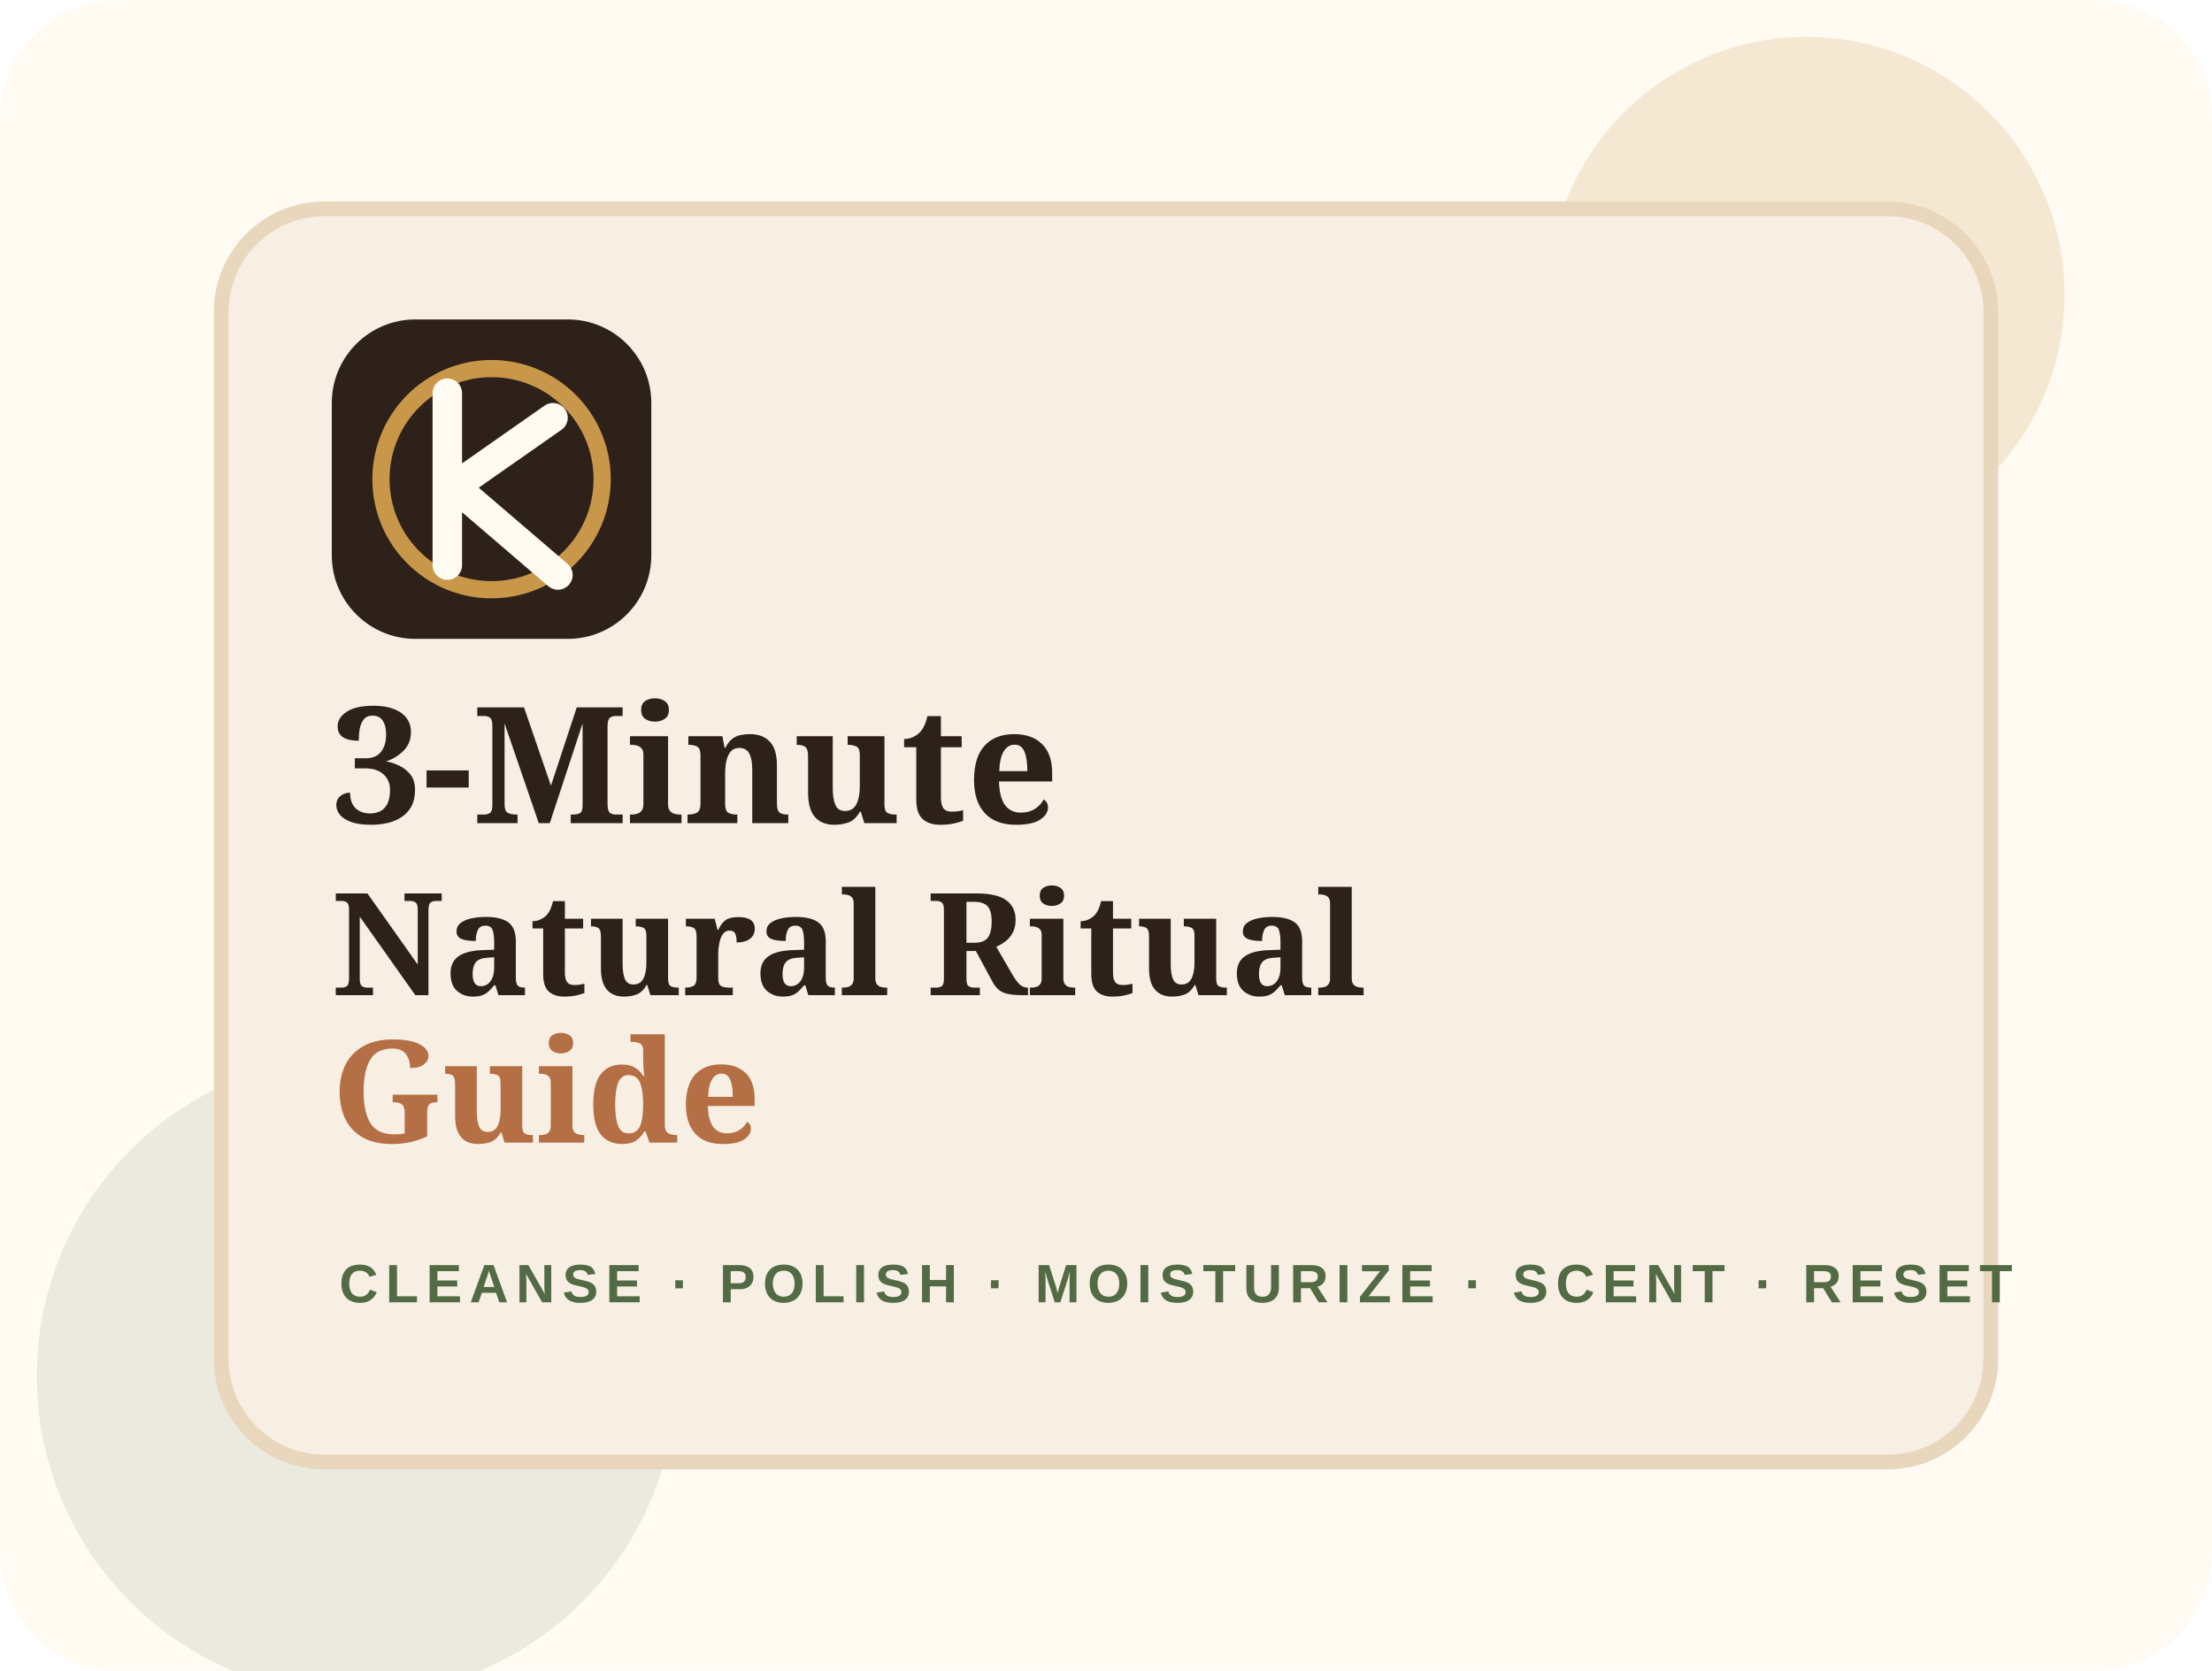
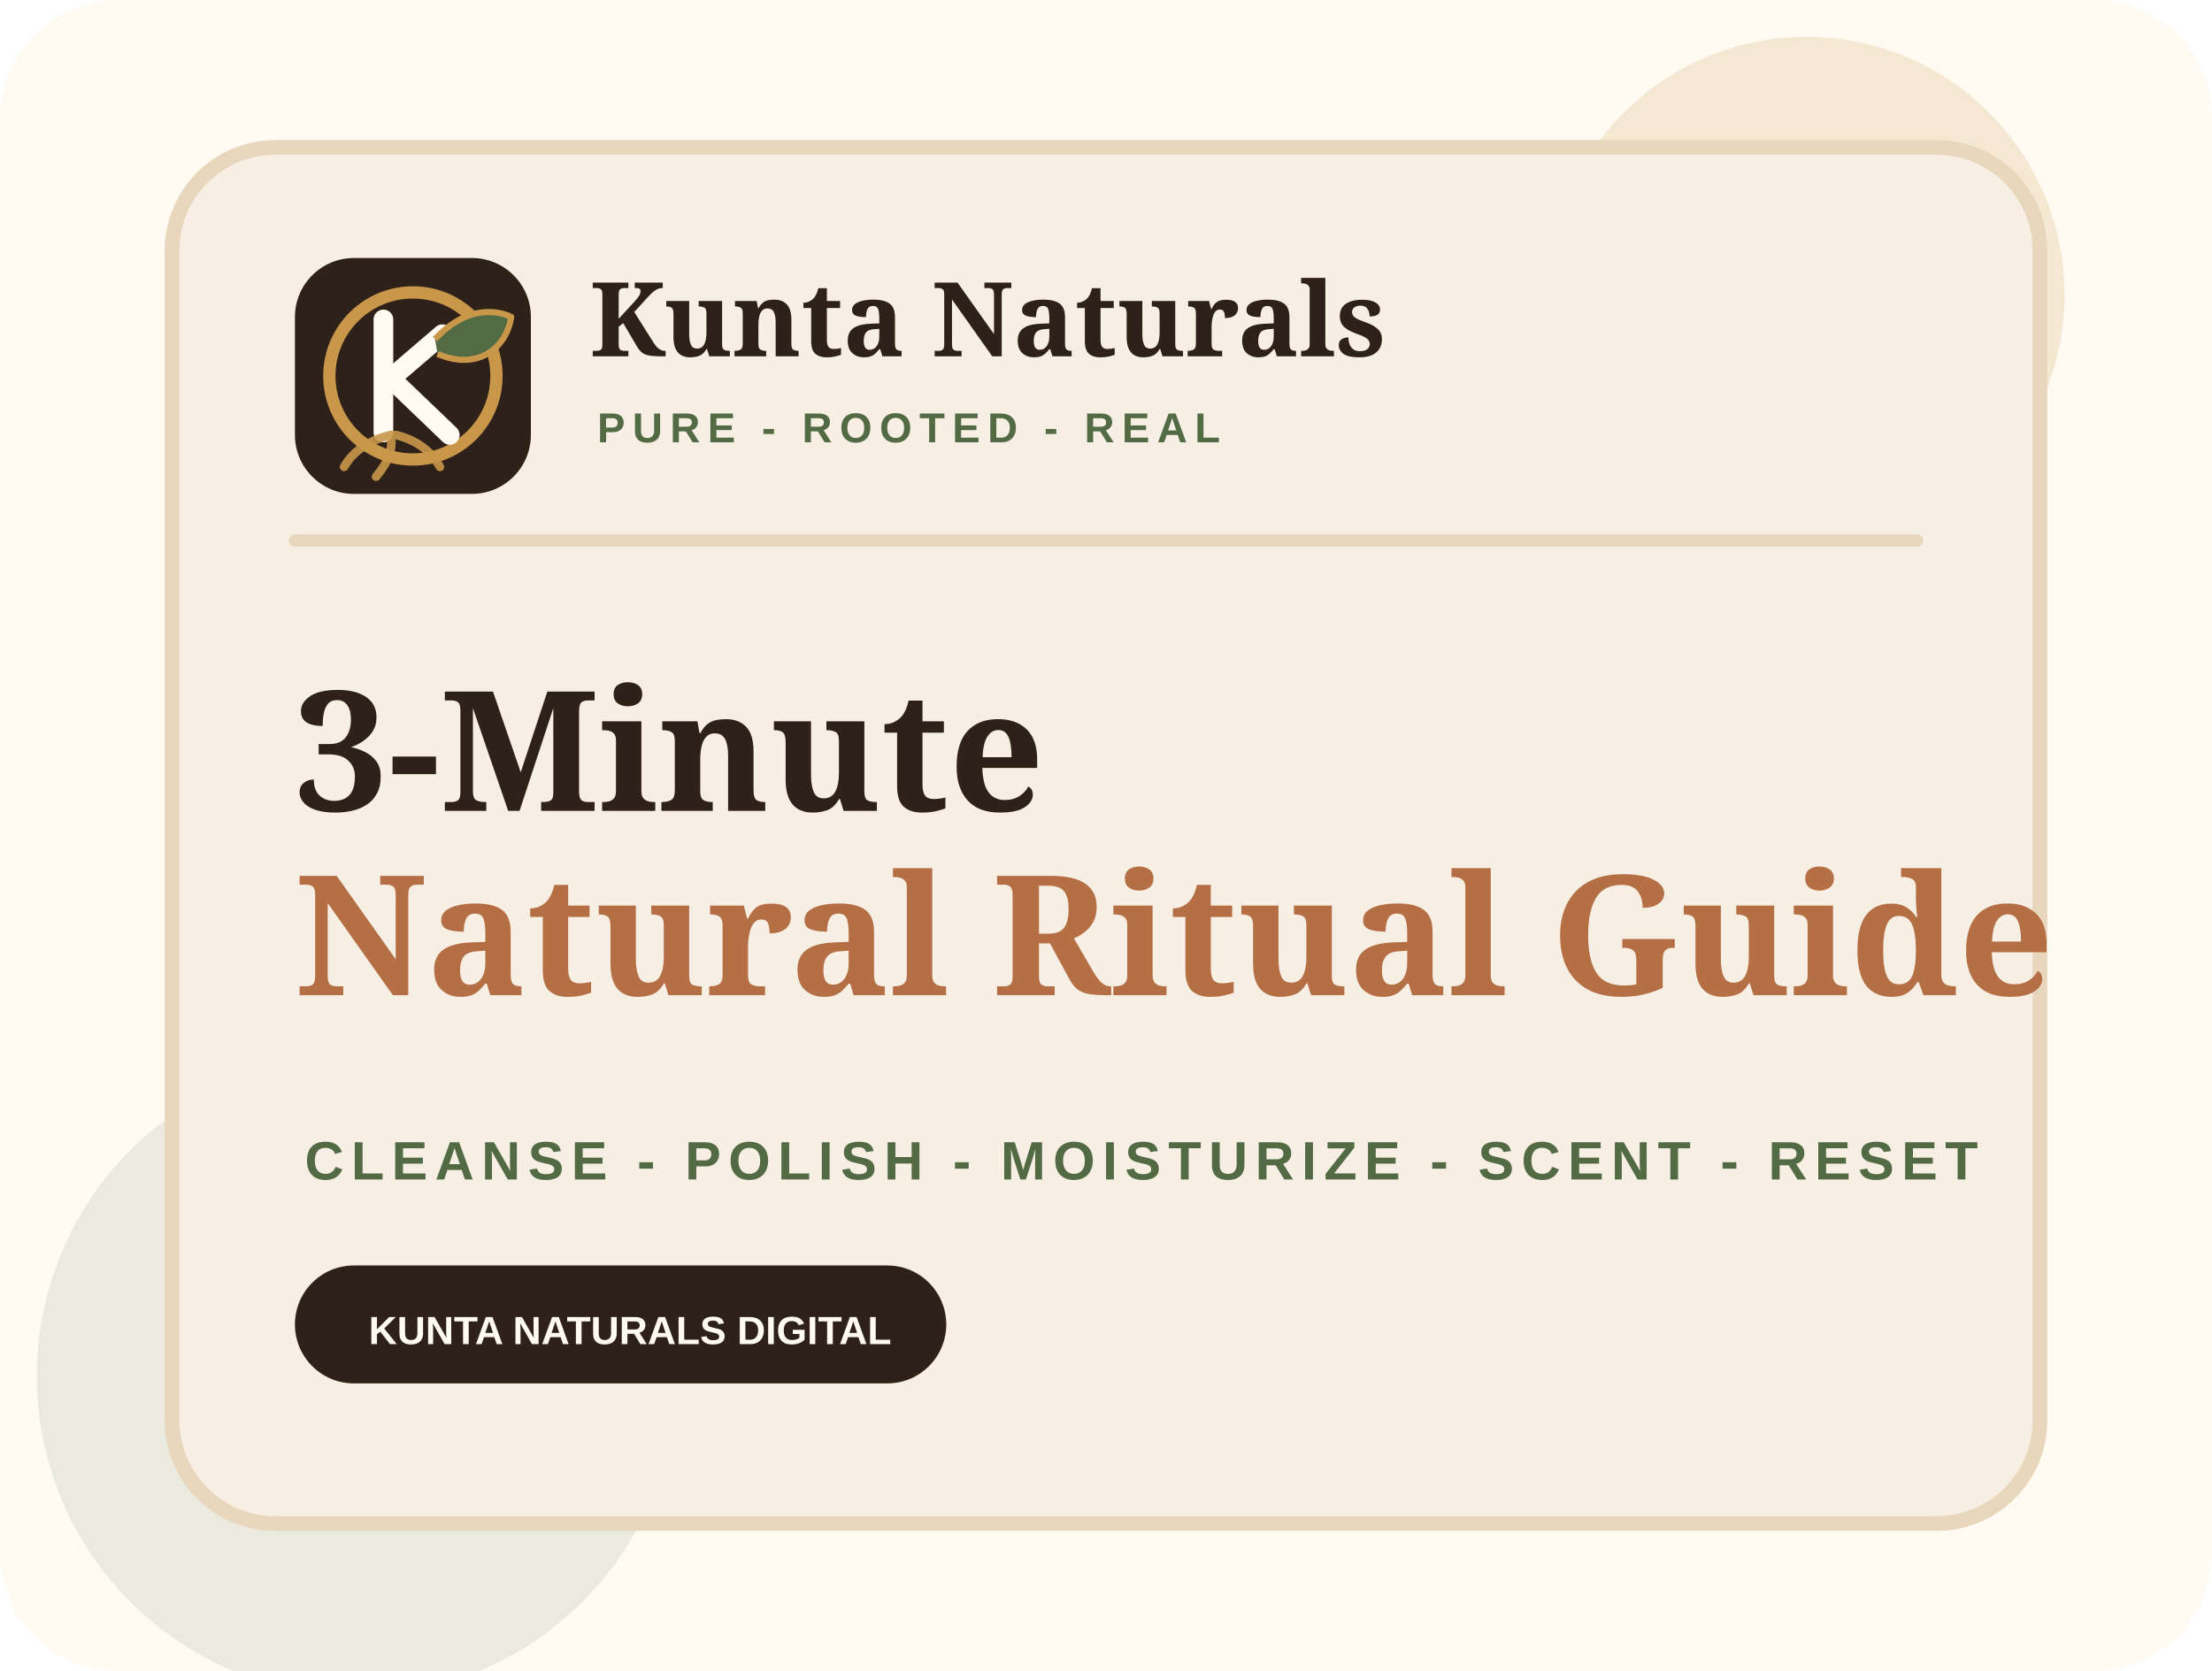
- <svg xmlns="http://www.w3.org/2000/svg" viewBox="0 0 900 680">
+ <svg xmlns="http://www.w3.org/2000/svg" viewBox="0 0 900 680" role="img" aria-labelledby="title desc">
  <rect width="900" height="680" rx="48" fill="#fffaf2" />
  <circle cx="735" cy="120" r="105" fill="#c9974a" opacity=".18" />
  <circle cx="145" cy="560" r="130" fill="#536b45" opacity=".12" />
-   <rect x="90" y="85" width="720" height="510" rx="42" fill="#f7efe3" stroke="#e8d6bd" stroke-width="6" />
-   <rect x="135" y="130" width="130" height="130" rx="34" fill="#2e2119" />
-   <circle cx="200" cy="195" r="45" fill="none" stroke="#c9974a" stroke-width="7" />
-   <path d="M182 160v70M225 170l-40 28 42 36" fill="none" stroke="#fffaf2" stroke-width="12" stroke-linecap="round" stroke-linejoin="round" />
-   <text x="135" y="335" fill="#2e2119" font-family="Georgia,serif" font-size="66" font-weight="700">3-Minute</text>
-   <text x="135" y="405" fill="#2e2119" font-family="Georgia,serif" font-size="58" font-weight="700">Natural Ritual</text>
-   <text x="135" y="465" fill="#b56f45" font-family="Georgia,serif" font-size="58" font-weight="700">Guide</text>
-   <text x="138" y="530" fill="#536b45" font-family="Arial,sans-serif" font-size="22" font-weight="800" letter-spacing="3">CLEANSE · POLISH · MOISTURIZE · SCENT · RESET</text>
+   <rect x="70" y="60" width="760" height="560" rx="42" fill="#f7efe3" stroke="#e8d6bd" stroke-width="6" />
+   <g transform="translate(120 105)">
+     <rect width="96" height="96" rx="24" fill="#2e2119" />
+     <circle cx="48" cy="48" r="34" fill="none" stroke="#c9974a" stroke-width="5" />
+     <path d="M36 25v46" fill="none" stroke="#fffaf2" stroke-width="8" stroke-linecap="round" />
+     <path d="M60 31L39 49l24 23" fill="none" stroke="#fffaf2" stroke-width="8" stroke-linecap="round" stroke-linejoin="round" />
+     <path d="M57 33c14-15 27-11 31-9-2 13-14 22-30 15" fill="#536b45" stroke="#c9974a" stroke-width="2.5" stroke-linejoin="round" />
+     <path d="M39 72c-8 2-15 6-19 13M39 72c1 6-1 11-6 17M41 72c8 2 14 6 18 13" fill="none" stroke="#c9974a" stroke-width="3.5" stroke-linecap="round" opacity=".9" />
+   </g>
+   <text x="240" y="145" fill="#2e2119" font-family="Georgia,serif" font-size="42" font-weight="700">Kunta Naturals</text>
+   <text x="243" y="180" fill="#536b45" font-family="Arial,sans-serif" font-size="17" font-weight="800" letter-spacing="3">PURE - ROOTED - REAL</text>
+   <path d="M120 220h660" stroke="#e8d6bd" stroke-width="5" stroke-linecap="round" />
+   <text x="120" y="330" fill="#2e2119" font-family="Georgia,serif" font-size="68" font-weight="700">3-Minute</text>
+   <text x="120" y="405" fill="#b56f45" font-family="Georgia,serif" font-size="68" font-weight="700">Natural Ritual Guide</text>
+   <text x="124" y="480" fill="#536b45" font-family="Arial,sans-serif" font-size="22" font-weight="800" letter-spacing="3">CLEANSE - POLISH - MOISTURIZE - SCENT - RESET</text>
+   <rect x="120" y="515" width="265" height="48" rx="24" fill="#2e2119" />
+   <text x="150" y="547" fill="#fffaf2" font-family="Arial,sans-serif" font-size="16" font-weight="800">KUNTA NATURALS DIGITAL</text>
</svg>
